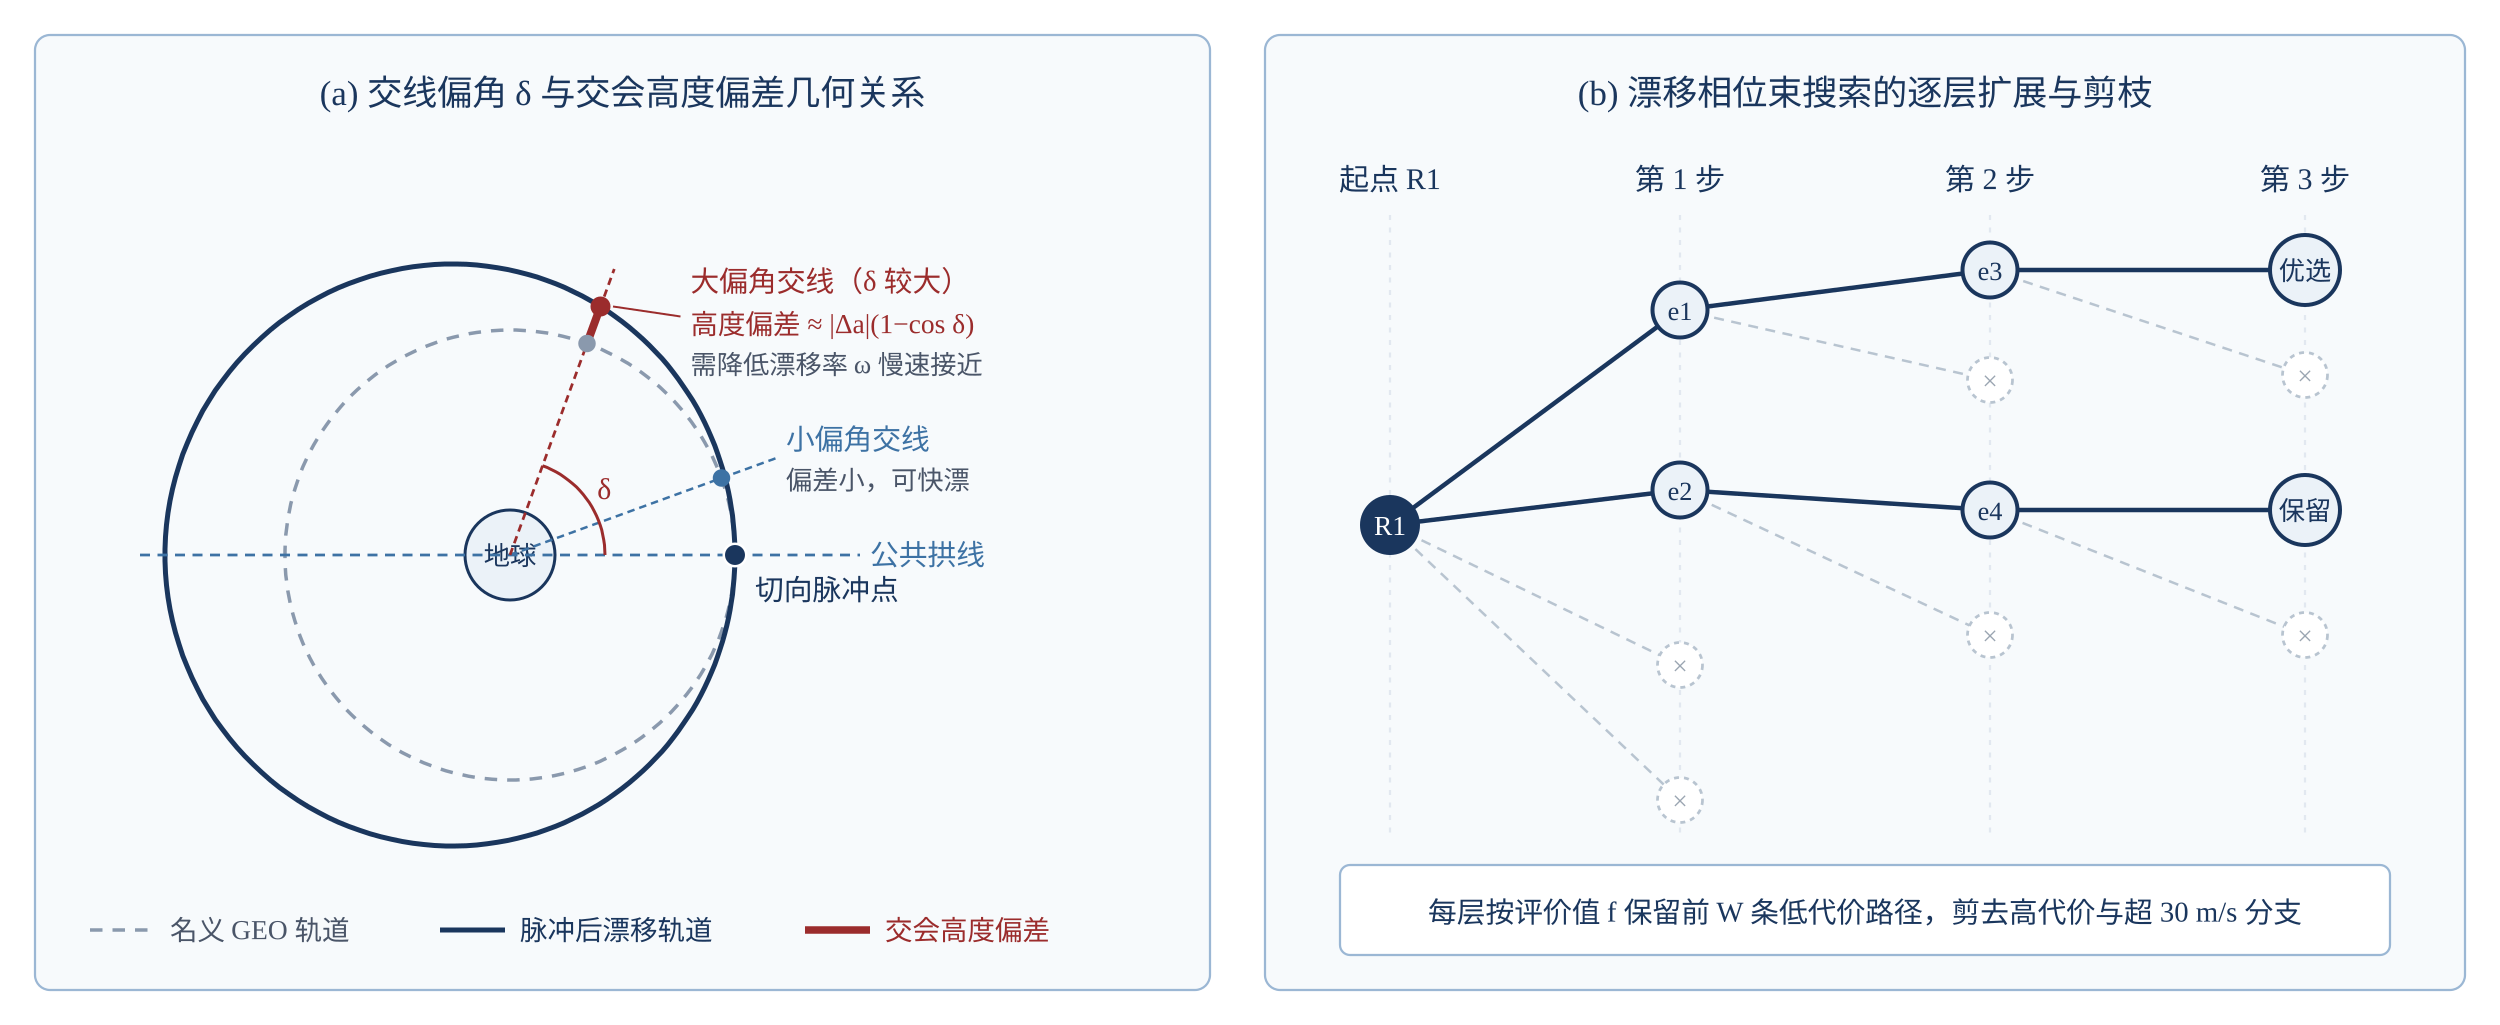
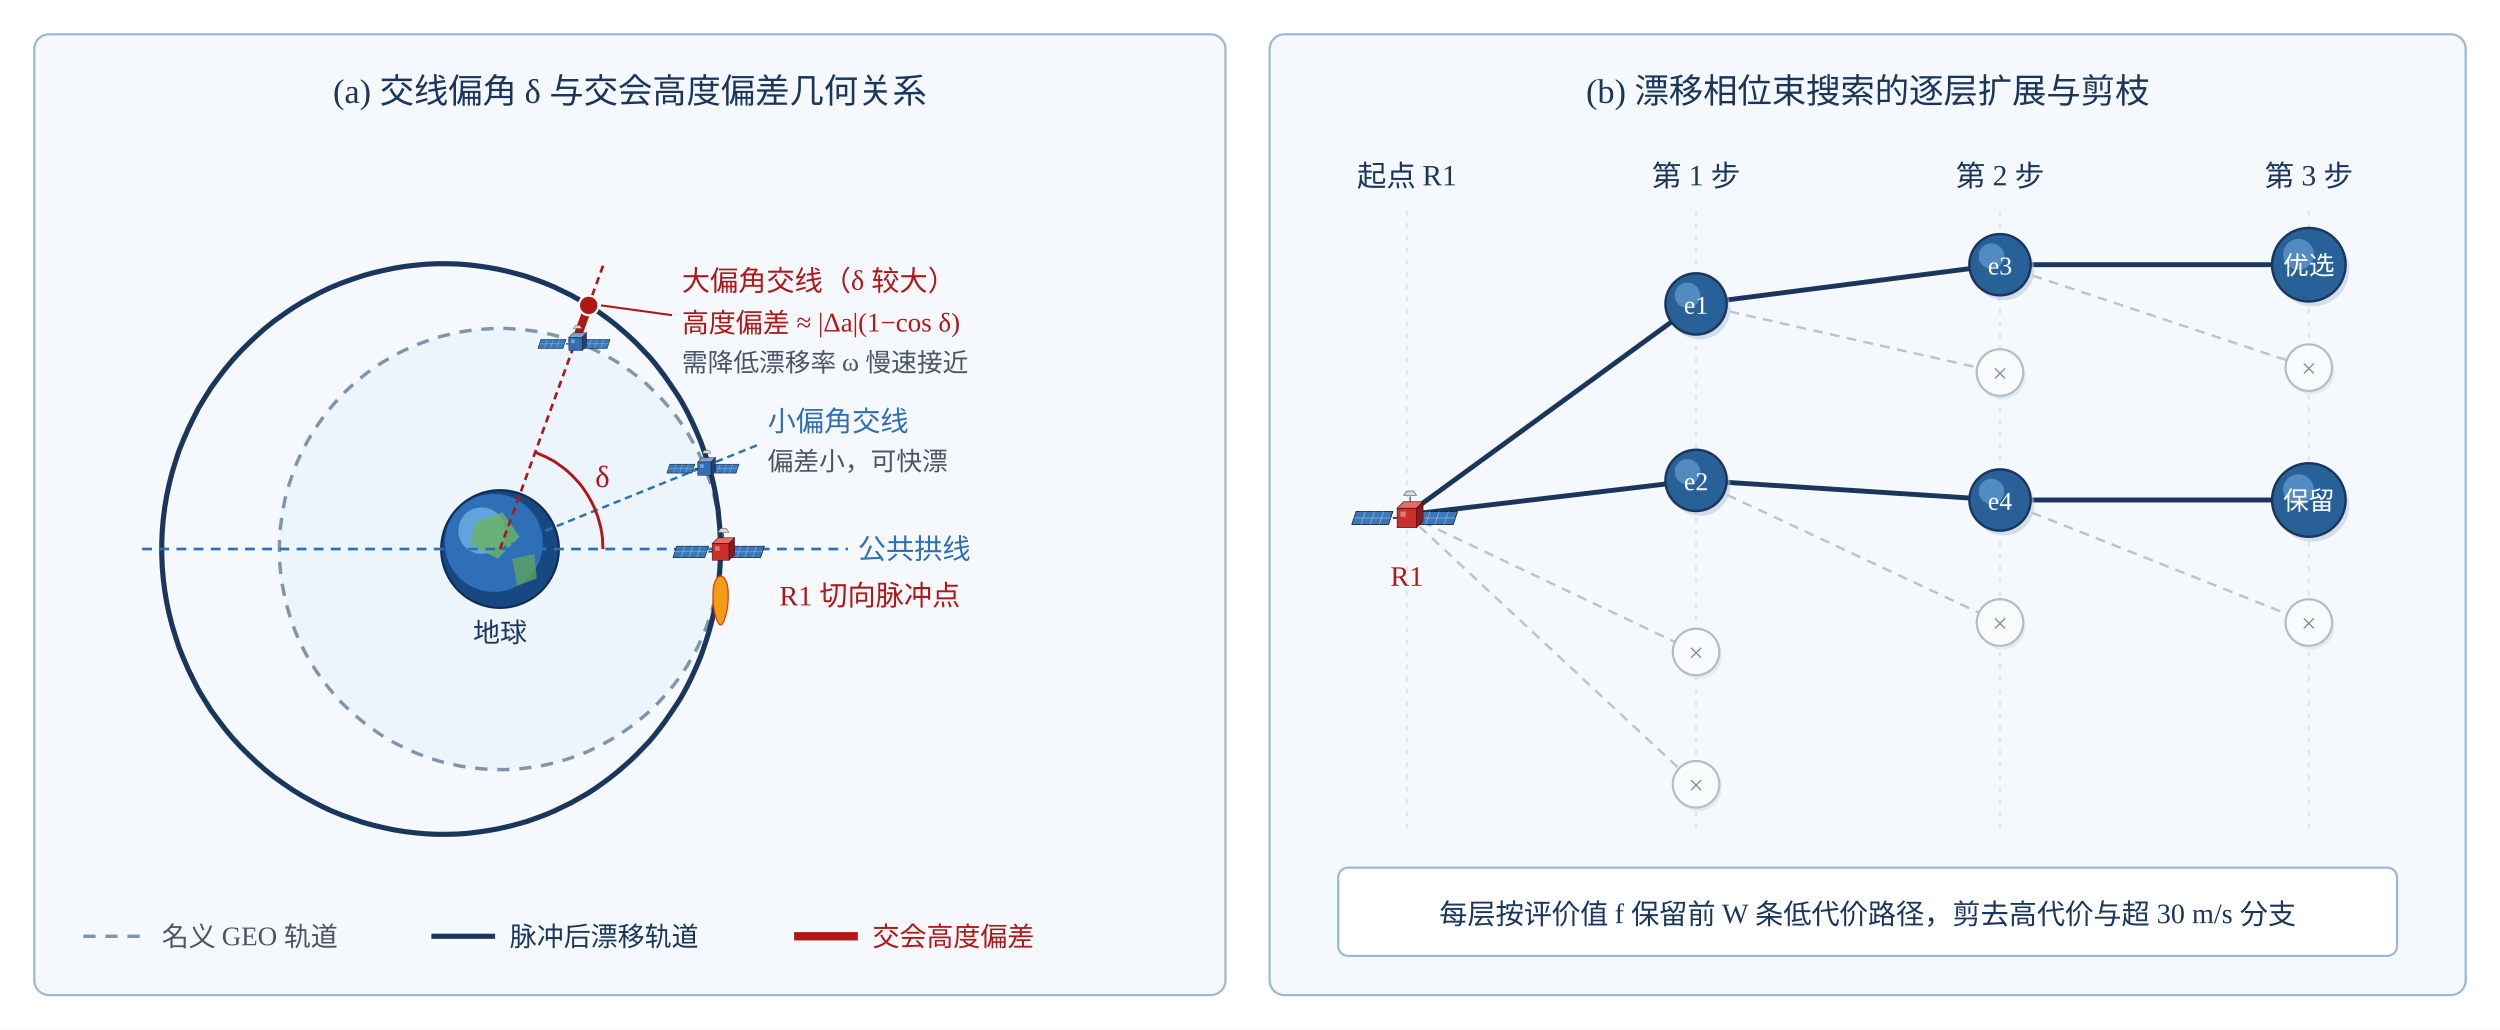
- <svg xmlns="http://www.w3.org/2000/svg" width="1000" height="410" viewBox="0 0 1000 410">
-   <rect x="0" y="0" width="1000" height="410" fill="#FFFFFF" />
-   <rect x="14" y="14" width="470" height="382" rx="6" ry="6" fill="#F7FAFC" stroke="#9BB7D4" stroke-width="0.9" />
-   <rect x="506" y="14" width="480" height="382" rx="6" ry="6" fill="#F7FAFC" stroke="#9BB7D4" stroke-width="0.9" />
-   <text x="249.0" y="42.0" font-family="SimSun, Times New Roman" font-size="14" text-anchor="middle" fill="#1A365D">(a) 交线偏角 δ 与交会高度偏差几何关系</text>
-   <text x="746.0" y="42.0" font-family="SimSun, Times New Roman" font-size="14" text-anchor="middle" fill="#1A365D">(b) 漂移相位束搜索的逐层扩展与剪枝</text>
-   <circle cx="204.0" cy="222.0" r="18" fill="#EBF2F8" stroke="#1A365D" stroke-width="1.2" />
-   <text x="204.0" y="226.0" font-family="SimSun, Times New Roman" font-size="10.5" text-anchor="middle" fill="#1A365D">地球</text>
-   <polygon points="294.0,222.0 293.9,218.8 293.8,215.7 293.5,212.5 293.1,209.4 292.6,206.3 292.0,203.2 291.3,200.1 290.5,197.1 289.5,194.0 288.5,191.1 287.4,188.1 286.1,185.2 284.8,182.3 283.3,179.5 281.8,176.8 280.2,174.1 278.4,171.4 276.6,168.8 274.7,166.3 272.7,163.9 270.6,161.5 268.5,159.2 266.2,157.0 263.9,154.8 261.5,152.8 259.0,150.8 256.5,148.9 253.9,147.1 251.3,145.4 248.5,143.8 245.8,142.3 242.9,140.9 240.1,139.5 237.2,138.3 234.2,137.2 231.2,136.2 228.2,135.3 225.1,134.5 222.0,133.8 218.9,133.2 215.8,132.8 212.7,132.4 209.5,132.2 206.4,132.0 203.2,132.0 200.1,132.1 196.9,132.3 193.8,132.6 190.6,133.0 187.5,133.5 184.4,134.2 181.3,134.9 178.3,135.7 175.3,136.7 172.3,137.8 169.4,138.9 166.5,140.2 163.6,141.6 160.8,143.0 158.1,144.6 155.4,146.2 152.8,148.0 150.2,149.8 147.7,151.8 145.3,153.8 142.9,155.9 140.6,158.1 138.4,160.3 136.3,162.7 134.3,165.1 132.3,167.6 130.5,170.1 128.7,172.7 127.0,175.4 125.4,178.1 123.9,180.9 122.5,183.8 121.2,186.6 120.0,189.6 119.0,192.5 118.0,195.5 117.1,198.6 116.3,201.6 115.7,204.7 115.1,207.8 114.7,211.0 114.3,214.1 114.1,217.3 114.0,220.4 114.0,223.6 114.1,226.7 114.3,229.9 114.7,233.0 115.1,236.2 115.7,239.3 116.3,242.4 117.1,245.4 118.0,248.5 119.0,251.5 120.0,254.4 121.2,257.4 122.5,260.2 123.9,263.1 125.4,265.9 127.0,268.6 128.7,271.3 130.5,273.9 132.3,276.4 134.3,278.9 136.3,281.3 138.4,283.7 140.6,285.9 142.9,288.1 145.3,290.2 147.7,292.2 150.2,294.2 152.8,296.0 155.4,297.8 158.1,299.4 160.8,301.0 163.6,302.4 166.5,303.8 169.4,305.1 172.3,306.2 175.3,307.3 178.3,308.3 181.3,309.1 184.4,309.8 187.5,310.5 190.6,311.0 193.8,311.4 196.9,311.7 200.1,311.9 203.2,312.0 206.4,312.0 209.5,311.8 212.7,311.6 215.8,311.2 218.9,310.8 222.0,310.2 225.1,309.5 228.2,308.7 231.2,307.8 234.2,306.8 237.2,305.7 240.1,304.5 242.9,303.1 245.8,301.7 248.5,300.2 251.3,298.6 253.9,296.9 256.5,295.1 259.0,293.2 261.5,291.2 263.9,289.2 266.2,287.0 268.5,284.8 270.6,282.5 272.7,280.1 274.7,277.7 276.6,275.2 278.4,272.6 280.2,269.9 281.8,267.2 283.3,264.5 284.8,261.7 286.1,258.8 287.4,255.9 288.5,252.9 289.5,250.0 290.5,246.9 291.3,243.9 292.0,240.8 292.6,237.7 293.1,234.6 293.5,231.5 293.8,228.3 293.9,225.2 294.0,222.0" fill="none" stroke="#8A99AD" stroke-width="1.4" stroke-dasharray="5,4" />
-   <polygon points="294.0,222.0 294.0,218.8 293.8,215.7 293.6,212.5 293.3,209.4 293.0,206.2 292.5,203.1 292.0,199.9 291.4,196.8 290.7,193.7 289.9,190.6 289.0,187.4 288.0,184.3 287.0,181.3 285.9,178.2 284.6,175.1 283.3,172.1 281.9,169.1 280.4,166.1 278.8,163.1 277.1,160.2 275.2,157.3 273.3,154.5 271.3,151.6 269.2,148.8 267.1,146.1 264.8,143.4 262.3,140.8 259.8,138.2 257.2,135.7 254.5,133.3 251.7,130.9 248.8,128.6 245.8,126.4 242.7,124.2 239.6,122.2 236.3,120.3 232.9,118.4 229.4,116.7 225.9,115.0 222.3,113.5 218.5,112.1 214.8,110.8 210.9,109.7 207.0,108.7 203.0,107.8 199.0,107.1 194.9,106.5 190.7,106.0 186.5,105.7 182.3,105.6 178.1,105.6 173.8,105.8 169.5,106.2 165.2,106.7 160.9,107.4 156.6,108.3 152.3,109.3 148.0,110.5 143.8,111.9 139.6,113.4 135.4,115.1 131.3,117.0 127.3,119.1 123.3,121.3 119.4,123.7 115.6,126.3 111.8,129.0 108.2,131.9 104.7,135.0 101.3,138.2 98.0,141.5 94.8,145.0 91.8,148.6 88.9,152.4 86.1,156.2 83.6,160.2 81.1,164.3 78.9,168.6 76.8,172.9 74.9,177.3 73.1,181.7 71.6,186.3 70.2,190.9 69.0,195.6 68.0,200.3 67.2,205.1 66.6,209.9 66.2,214.7 66.0,219.6 66.0,224.4 66.2,229.3 66.6,234.1 67.2,238.9 68.0,243.7 69.0,248.4 70.2,253.1 71.6,257.7 73.1,262.3 74.9,266.7 76.8,271.1 78.9,275.4 81.1,279.7 83.6,283.8 86.1,287.8 88.9,291.6 91.8,295.4 94.8,299.0 98.0,302.5 101.3,305.8 104.7,309.0 108.2,312.1 111.8,315.0 115.6,317.7 119.4,320.3 123.3,322.7 127.3,324.9 131.3,327.0 135.4,328.9 139.6,330.6 143.8,332.1 148.0,333.5 152.3,334.7 156.6,335.7 160.9,336.6 165.2,337.3 169.5,337.8 173.8,338.2 178.1,338.4 182.3,338.4 186.5,338.3 190.7,338.0 194.9,337.5 199.0,336.9 203.0,336.2 207.0,335.3 210.9,334.3 214.8,333.2 218.5,331.9 222.3,330.5 225.9,329.0 229.4,327.3 232.9,325.6 236.3,323.7 239.6,321.8 242.7,319.8 245.8,317.6 248.8,315.4 251.7,313.1 254.5,310.7 257.2,308.3 259.8,305.8 262.3,303.2 264.8,300.6 267.1,297.9 269.2,295.2 271.3,292.4 273.3,289.5 275.2,286.7 277.1,283.8 278.8,280.9 280.4,277.9 281.9,274.9 283.3,271.9 284.6,268.9 285.9,265.8 287.0,262.7 288.0,259.7 289.0,256.6 289.9,253.4 290.7,250.3 291.4,247.2 292.0,244.1 292.5,240.9 293.0,237.8 293.3,234.6 293.6,231.5 293.8,228.3 294.0,225.2 294.0,222.0" fill="none" stroke="#1A365D" stroke-width="2.0" />
-   <line x1="56.0" y1="222.0" x2="344.0" y2="222.0" stroke="#3D72A4" stroke-width="1.1" stroke-dasharray="4,3" />
-   <text x="348.0" y="226.0" font-family="SimSun, Times New Roman" font-size="11.5" text-anchor="start" fill="#3D72A4">公共拱线</text>
-   <circle cx="294.0" cy="222.0" r="4.5" fill="#1A365D" stroke="#FFFFFF" stroke-width="1.0" />
-   <text x="302.0" y="240.0" font-family="SimSun, Times New Roman" font-size="11.5" text-anchor="start" fill="#1A365D">切向脉冲点</text>
-   <line x1="204.0" y1="222.0" x2="310.6" y2="183.2" stroke="#3D72A4" stroke-width="1.0" stroke-dasharray="3,2" />
-   <circle cx="288.6" cy="191.2" r="3.5" fill="#3D72A4" />
-   <text x="314.4" y="179.8" font-family="SimSun, Times New Roman" font-size="11.5" text-anchor="start" fill="#3D72A4">小偏角交线</text>
-   <text x="314.4" y="195.8" font-family="SimSun, Times New Roman" font-size="10.5" text-anchor="start" fill="#4A5568">偏差小，可快漂</text>
-   <line x1="204.0" y1="222.0" x2="245.7" y2="107.6" stroke="#9B2C2C" stroke-width="1.1" stroke-dasharray="3,2" />
-   <line x1="234.8" y1="137.4" x2="240.2" y2="122.6" stroke="#9B2C2C" stroke-width="3.2" />
-   <circle cx="234.8" cy="137.4" r="3.5" fill="#8A99AD" />
-   <circle cx="240.2" cy="122.6" r="4.0" fill="#9B2C2C" />
-   <text x="276.2" y="116.6" font-family="SimSun, Times New Roman" font-size="11.5" text-anchor="start" fill="#9B2C2C">大偏角交线（δ 较大）</text>
-   <text x="276.2" y="133.6" font-family="SimSun, Times New Roman" font-size="11" text-anchor="start" fill="#9B2C2C">高度偏差 ≈ |Δa|(1−cos δ)</text>
-   <text x="276.2" y="149.6" font-family="SimSun, Times New Roman" font-size="10.5" text-anchor="start" fill="#4A5568">需降低漂移率 ω 慢速接近</text>
-   <line x1="245.2" y1="122.6" x2="272.2" y2="126.6" stroke="#9B2C2C" stroke-width="0.8" />
-   <polyline points="242.0,222.0 241.9,220.0 241.8,218.0 241.5,216.0 241.1,214.0 240.7,212.0 240.1,210.1 239.4,208.2 238.6,206.3 237.7,204.5 236.8,202.8 235.7,201.0 234.5,199.4 233.3,197.8 232.0,196.3 230.6,194.8 229.1,193.5 227.5,192.2 225.9,191.0 224.2,189.8 222.5,188.8 220.7,187.9 218.9,187.0 217.0,186.3" fill="none" stroke="#9B2C2C" stroke-width="1.2" />
-   <text x="241.7" y="199.6" font-family="SimSun, Times New Roman" font-size="12" text-anchor="middle" fill="#9B2C2C">δ</text>
-   <line x1="36.0" y1="372.0" x2="62.0" y2="372.0" stroke="#8A99AD" stroke-width="1.4" stroke-dasharray="5,4" />
-   <text x="68.0" y="376.0" font-family="SimSun, Times New Roman" font-size="11" text-anchor="start" fill="#4A5568">名义 GEO 轨道</text>
-   <line x1="176.0" y1="372.0" x2="202.0" y2="372.0" stroke="#1A365D" stroke-width="2.0" />
-   <text x="208.0" y="376.0" font-family="SimSun, Times New Roman" font-size="11" text-anchor="start" fill="#1A365D">脉冲后漂移轨道</text>
-   <line x1="322.0" y1="372.0" x2="348.0" y2="372.0" stroke="#9B2C2C" stroke-width="3.0" />
-   <text x="354.0" y="376.0" font-family="SimSun, Times New Roman" font-size="11" text-anchor="start" fill="#9B2C2C">交会高度偏差</text>
-   <text x="556.0" y="76.0" font-family="SimSun, Times New Roman" font-size="12" text-anchor="middle" fill="#1A365D">起点 R1</text>
-   <line x1="556.0" y1="86.0" x2="556.0" y2="336.0" stroke="#E2E8F0" stroke-width="0.9" stroke-dasharray="2,3" />
-   <text x="672.0" y="76.0" font-family="SimSun, Times New Roman" font-size="12" text-anchor="middle" fill="#1A365D">第 1 步</text>
-   <line x1="672.0" y1="86.0" x2="672.0" y2="336.0" stroke="#E2E8F0" stroke-width="0.9" stroke-dasharray="2,3" />
-   <text x="796.0" y="76.0" font-family="SimSun, Times New Roman" font-size="12" text-anchor="middle" fill="#1A365D">第 2 步</text>
-   <line x1="796.0" y1="86.0" x2="796.0" y2="336.0" stroke="#E2E8F0" stroke-width="0.9" stroke-dasharray="2,3" />
-   <text x="922.0" y="76.0" font-family="SimSun, Times New Roman" font-size="12" text-anchor="middle" fill="#1A365D">第 3 步</text>
-   <line x1="922.0" y1="86.0" x2="922.0" y2="336.0" stroke="#E2E8F0" stroke-width="0.9" stroke-dasharray="2,3" />
-   <line x1="556.0" y1="210.0" x2="672.0" y2="124.0" stroke="#1A365D" stroke-width="1.8" />
-   <line x1="556.0" y1="210.0" x2="672.0" y2="196.0" stroke="#1A365D" stroke-width="1.8" />
-   <line x1="556.0" y1="210.0" x2="672.0" y2="266.0" stroke="#B8C4D0" stroke-width="1.0" stroke-dasharray="4,3" />
-   <line x1="556.0" y1="210.0" x2="672.0" y2="320.0" stroke="#B8C4D0" stroke-width="1.0" stroke-dasharray="4,3" />
-   <line x1="672.0" y1="124.0" x2="796.0" y2="108.0" stroke="#1A365D" stroke-width="1.8" />
-   <line x1="672.0" y1="124.0" x2="796.0" y2="152.0" stroke="#B8C4D0" stroke-width="1.0" stroke-dasharray="4,3" />
-   <line x1="672.0" y1="196.0" x2="796.0" y2="204.0" stroke="#1A365D" stroke-width="1.8" />
-   <line x1="672.0" y1="196.0" x2="796.0" y2="254.0" stroke="#B8C4D0" stroke-width="1.0" stroke-dasharray="4,3" />
-   <line x1="796.0" y1="108.0" x2="922.0" y2="108.0" stroke="#1A365D" stroke-width="1.8" />
-   <line x1="796.0" y1="108.0" x2="922.0" y2="150.0" stroke="#B8C4D0" stroke-width="1.0" stroke-dasharray="4,3" />
-   <line x1="796.0" y1="204.0" x2="922.0" y2="204.0" stroke="#1A365D" stroke-width="1.8" />
-   <line x1="796.0" y1="204.0" x2="922.0" y2="254.0" stroke="#B8C4D0" stroke-width="1.0" stroke-dasharray="4,3" />
-   <circle cx="556" cy="210" r="12" fill="#1A365D" />
-   <text x="556.0" y="214.0" font-family="SimSun, Times New Roman" font-size="11" text-anchor="middle" fill="#FFFFFF">R1</text>
-   <circle cx="672" cy="124" r="11" fill="#EBF2F8" stroke="#1A365D" stroke-width="1.6" />
-   <text x="672.0" y="128.0" font-family="SimSun, Times New Roman" font-size="10.5" text-anchor="middle" fill="#1A365D">e1</text>
-   <circle cx="672" cy="196" r="11" fill="#EBF2F8" stroke="#1A365D" stroke-width="1.6" />
-   <text x="672.0" y="200.0" font-family="SimSun, Times New Roman" font-size="10.5" text-anchor="middle" fill="#1A365D">e2</text>
-   <circle cx="672" cy="266" r="9" fill="#FFFFFF" stroke="#B8C4D0" stroke-width="1.1" stroke-dasharray="2,2" />
-   <text x="672.0" y="270.0" font-family="SimSun, Times New Roman" font-size="11" text-anchor="middle" fill="#9AA5B1">×</text>
-   <circle cx="672" cy="320" r="9" fill="#FFFFFF" stroke="#B8C4D0" stroke-width="1.1" stroke-dasharray="2,2" />
-   <text x="672.0" y="324.0" font-family="SimSun, Times New Roman" font-size="11" text-anchor="middle" fill="#9AA5B1">×</text>
-   <circle cx="796" cy="108" r="11" fill="#EBF2F8" stroke="#1A365D" stroke-width="1.6" />
-   <text x="796.0" y="112.0" font-family="SimSun, Times New Roman" font-size="10.5" text-anchor="middle" fill="#1A365D">e3</text>
-   <circle cx="796" cy="152" r="9" fill="#FFFFFF" stroke="#B8C4D0" stroke-width="1.1" stroke-dasharray="2,2" />
-   <text x="796.0" y="156.0" font-family="SimSun, Times New Roman" font-size="11" text-anchor="middle" fill="#9AA5B1">×</text>
-   <circle cx="796" cy="204" r="11" fill="#EBF2F8" stroke="#1A365D" stroke-width="1.6" />
-   <text x="796.0" y="208.0" font-family="SimSun, Times New Roman" font-size="10.5" text-anchor="middle" fill="#1A365D">e4</text>
-   <circle cx="796" cy="254" r="9" fill="#FFFFFF" stroke="#B8C4D0" stroke-width="1.1" stroke-dasharray="2,2" />
-   <text x="796.0" y="258.0" font-family="SimSun, Times New Roman" font-size="11" text-anchor="middle" fill="#9AA5B1">×</text>
-   <circle cx="922" cy="108" r="14" fill="#EBF2F8" stroke="#1A365D" stroke-width="1.6" />
-   <text x="922.0" y="112.0" font-family="SimSun, Times New Roman" font-size="10.5" text-anchor="middle" fill="#1A365D">优选</text>
-   <circle cx="922" cy="150" r="9" fill="#FFFFFF" stroke="#B8C4D0" stroke-width="1.1" stroke-dasharray="2,2" />
-   <text x="922.0" y="154.0" font-family="SimSun, Times New Roman" font-size="11" text-anchor="middle" fill="#9AA5B1">×</text>
-   <circle cx="922" cy="204" r="14" fill="#EBF2F8" stroke="#1A365D" stroke-width="1.6" />
-   <text x="922.0" y="208.0" font-family="SimSun, Times New Roman" font-size="10.5" text-anchor="middle" fill="#1A365D">保留</text>
-   <circle cx="922" cy="254" r="9" fill="#FFFFFF" stroke="#B8C4D0" stroke-width="1.1" stroke-dasharray="2,2" />
-   <text x="922.0" y="258.0" font-family="SimSun, Times New Roman" font-size="11" text-anchor="middle" fill="#9AA5B1">×</text>
-   <rect x="536" y="346" width="420" height="36" rx="4" ry="4" fill="#FFFFFF" stroke="#9BB7D4" stroke-width="0.9" />
-   <text x="746.0" y="369.0" font-family="SimSun, Times New Roman" font-size="11.5" text-anchor="middle" fill="#1A365D">每层按评价值 f 保留前 W 条低代价路径，剪去高代价与超 30 m/s 分支</text>
+ <svg xmlns="http://www.w3.org/2000/svg" width="1020" height="420" viewBox="0 0 1020 420">
+   <rect x="0" y="0" width="1020" height="420" fill="#FFFFFF" />
+   <rect x="14" y="14" width="486" height="392" rx="6" ry="6" fill="#F5F9FD" stroke="#9BB7D4" stroke-width="0.9" />
+   <rect x="518" y="14" width="488" height="392" rx="6" ry="6" fill="#F5F9FD" stroke="#9BB7D4" stroke-width="0.9" />
+   <text x="257.0" y="42.0" font-family="SimSun, Times New Roman" font-size="14" text-anchor="middle" fill="#1A365D">(a) 交线偏角 δ 与交会高度偏差几何关系</text>
+   <text x="762.0" y="42.0" font-family="SimSun, Times New Roman" font-size="14" text-anchor="middle" fill="#1A365D">(b) 漂移相位束搜索的逐层扩展与剪枝</text>
+   <circle cx="204.0" cy="224.0" r="90.0" fill="#DCEBF8" fill-opacity="0.35" stroke="none" />
+   <polygon points="294.0,224.0 293.9,220.8 293.8,217.7 293.5,214.5 293.1,211.4 292.6,208.3 292.0,205.2 291.3,202.1 290.5,199.1 289.5,196.0 288.5,193.1 287.4,190.1 286.1,187.2 284.8,184.3 283.3,181.5 281.8,178.8 280.2,176.1 278.4,173.4 276.6,170.8 274.7,168.3 272.7,165.9 270.6,163.5 268.5,161.2 266.2,159.0 263.9,156.8 261.5,154.8 259.0,152.8 256.5,150.9 253.9,149.1 251.3,147.4 248.5,145.8 245.8,144.3 242.9,142.9 240.1,141.5 237.2,140.3 234.2,139.2 231.2,138.2 228.2,137.3 225.1,136.5 222.0,135.8 218.9,135.2 215.8,134.8 212.7,134.4 209.5,134.2 206.4,134.0 203.2,134.0 200.1,134.1 196.9,134.3 193.8,134.6 190.6,135.0 187.5,135.5 184.4,136.2 181.3,136.9 178.3,137.7 175.3,138.7 172.3,139.8 169.4,140.9 166.5,142.2 163.6,143.6 160.8,145.0 158.1,146.6 155.4,148.2 152.8,150.0 150.2,151.8 147.7,153.8 145.3,155.8 142.9,157.9 140.6,160.1 138.4,162.3 136.3,164.7 134.3,167.1 132.3,169.6 130.5,172.1 128.7,174.7 127.0,177.4 125.4,180.1 123.9,182.9 122.5,185.8 121.2,188.6 120.0,191.6 119.0,194.5 118.0,197.5 117.1,200.6 116.3,203.6 115.7,206.7 115.1,209.8 114.7,213.0 114.3,216.1 114.1,219.3 114.0,222.4 114.0,225.6 114.1,228.7 114.3,231.9 114.7,235.0 115.1,238.2 115.7,241.3 116.3,244.4 117.1,247.4 118.0,250.5 119.0,253.5 120.0,256.4 121.2,259.4 122.5,262.2 123.9,265.1 125.4,267.9 127.0,270.6 128.7,273.3 130.5,275.9 132.3,278.4 134.3,280.9 136.3,283.3 138.4,285.7 140.6,287.9 142.9,290.1 145.3,292.2 147.7,294.2 150.2,296.2 152.8,298.0 155.4,299.8 158.1,301.4 160.8,303.0 163.6,304.4 166.5,305.8 169.4,307.1 172.3,308.2 175.3,309.3 178.3,310.3 181.3,311.1 184.4,311.8 187.5,312.5 190.6,313.0 193.8,313.4 196.9,313.7 200.1,313.9 203.2,314.0 206.4,314.0 209.5,313.8 212.7,313.6 215.8,313.2 218.9,312.8 222.0,312.2 225.1,311.5 228.2,310.7 231.2,309.8 234.2,308.8 237.2,307.7 240.1,306.5 242.9,305.1 245.8,303.7 248.5,302.2 251.3,300.6 253.9,298.9 256.5,297.1 259.0,295.2 261.5,293.2 263.9,291.2 266.2,289.0 268.5,286.8 270.6,284.5 272.7,282.1 274.7,279.7 276.6,277.2 278.4,274.6 280.2,271.9 281.8,269.2 283.3,266.5 284.8,263.7 286.1,260.8 287.4,257.9 288.5,254.9 289.5,252.0 290.5,248.9 291.3,245.9 292.0,242.8 292.6,239.7 293.1,236.6 293.5,233.5 293.8,230.3 293.9,227.2 294.0,224.0" fill="none" stroke="#7F94AD" stroke-width="1.4" stroke-dasharray="5,4" />
+   <polygon points="294.0,224.0 294.0,220.8 293.8,217.7 293.6,214.5 293.3,211.4 293.0,208.2 292.5,205.1 292.0,201.9 291.4,198.8 290.7,195.7 289.9,192.6 289.0,189.4 288.0,186.3 287.0,183.3 285.9,180.2 284.6,177.1 283.3,174.1 281.9,171.1 280.4,168.1 278.8,165.1 277.1,162.2 275.2,159.3 273.3,156.5 271.3,153.6 269.2,150.8 267.1,148.1 264.8,145.4 262.3,142.8 259.8,140.2 257.2,137.7 254.5,135.3 251.7,132.9 248.8,130.6 245.8,128.4 242.7,126.2 239.6,124.2 236.3,122.3 232.9,120.4 229.4,118.7 225.9,117.0 222.3,115.5 218.5,114.1 214.8,112.8 210.9,111.7 207.0,110.7 203.0,109.8 199.0,109.1 194.9,108.5 190.7,108.0 186.5,107.7 182.3,107.6 178.1,107.6 173.8,107.8 169.5,108.2 165.2,108.7 160.9,109.4 156.6,110.3 152.3,111.3 148.0,112.5 143.8,113.9 139.6,115.4 135.4,117.1 131.3,119.0 127.3,121.1 123.3,123.3 119.4,125.7 115.6,128.3 111.8,131.0 108.2,133.9 104.7,137.0 101.3,140.2 98.0,143.5 94.8,147.0 91.8,150.6 88.9,154.4 86.1,158.2 83.6,162.2 81.1,166.3 78.9,170.6 76.8,174.9 74.9,179.3 73.1,183.7 71.6,188.3 70.2,192.9 69.0,197.6 68.0,202.3 67.2,207.1 66.6,211.9 66.2,216.7 66.0,221.6 66.0,226.4 66.2,231.3 66.6,236.1 67.2,240.9 68.0,245.7 69.0,250.4 70.2,255.1 71.6,259.7 73.1,264.3 74.9,268.7 76.8,273.1 78.9,277.4 81.1,281.7 83.6,285.8 86.1,289.8 88.9,293.6 91.8,297.4 94.8,301.0 98.0,304.5 101.3,307.8 104.7,311.0 108.2,314.1 111.8,317.0 115.6,319.7 119.4,322.3 123.3,324.7 127.3,326.9 131.3,329.0 135.4,330.9 139.6,332.6 143.8,334.1 148.0,335.5 152.3,336.7 156.6,337.7 160.9,338.6 165.2,339.3 169.5,339.8 173.8,340.2 178.1,340.4 182.3,340.4 186.5,340.3 190.7,340.0 194.9,339.5 199.0,338.9 203.0,338.2 207.0,337.3 210.9,336.3 214.8,335.2 218.5,333.9 222.3,332.5 225.9,331.0 229.4,329.3 232.9,327.6 236.3,325.7 239.6,323.8 242.7,321.8 245.8,319.6 248.8,317.4 251.7,315.1 254.5,312.7 257.2,310.3 259.8,307.8 262.3,305.2 264.8,302.6 267.1,299.9 269.2,297.2 271.3,294.4 273.3,291.5 275.2,288.7 277.1,285.8 278.8,282.9 280.4,279.9 281.9,276.9 283.3,273.9 284.6,270.9 285.9,267.8 287.0,264.7 288.0,261.7 289.0,258.6 289.9,255.4 290.7,252.3 291.4,249.2 292.0,246.1 292.5,242.9 293.0,239.8 293.3,236.6 293.6,233.5 293.8,230.3 294.0,227.2 294.0,224.0" fill="none" stroke="#1A365D" stroke-width="2.1" />
+   <circle cx="204.0" cy="224.0" r="24" fill="#174980" stroke="#0D2E5C" stroke-width="0.9" />
+   <circle cx="201.5" cy="221.5" r="20" fill="#2E6FB7" stroke="none" />
+   <circle cx="196.5" cy="216.5" r="9.5" fill="#74B9EA" fill-opacity="0.72" stroke="none" />
+   <polygon points="194.0,213.0 205.0,209.0 212.0,219.0 203.0,228.0 192.0,222.0" fill="#6AB366" stroke="none" stroke-width="1.0" fill-opacity="0.82" />
+   <polygon points="209.0,228.0 218.0,226.0 219.0,236.0 211.0,239.0" fill="#5FA85B" stroke="none" stroke-width="1.0" fill-opacity="0.75" />
+   <text x="204.0" y="262.0" font-family="SimSun, Times New Roman" font-size="11" text-anchor="middle" fill="#1A365D">地球</text>
+   <line x1="58.0" y1="224.0" x2="346.0" y2="224.0" stroke="#2E6FB7" stroke-width="1.1" stroke-dasharray="4,3" />
+   <text x="350.0" y="228.0" font-family="SimSun, Times New Roman" font-size="11.5" text-anchor="start" fill="#2E6FB7">公共拱线</text>
+   <polygon points="294.0,235.0 293.5,235.1 293.0,235.4 292.5,235.8 292.1,236.5 291.7,237.2 291.4,238.2 291.2,239.2 291.0,240.4 290.9,241.7 290.9,243.0 290.9,244.3 291.0,245.7 291.1,247.0 291.3,248.3 291.5,249.6 291.8,250.8 292.1,251.8 292.4,252.8 292.7,253.5 293.1,254.2 293.4,254.6 293.7,254.9 294.0,255.0 294.0,255.0 294.3,254.9 294.6,254.6 294.9,254.2 295.3,253.5 295.6,252.8 295.9,251.8 296.2,250.8 296.5,249.6 296.7,248.3 296.9,247.0 297.0,245.7 297.1,244.3 297.1,243.0 297.1,241.7 297.0,240.4 296.8,239.2 296.6,238.2 296.3,237.2 295.9,236.5 295.5,235.8 295.0,235.4 294.5,235.1 294.0,235.0" fill="#F39C12" stroke="#D93A0B" stroke-width="0.5" />
+   <g transform="translate(294.0 224.0) scale(0.38)">
+     <polygon points="-47,-3 -13,-3 -17,9 -51,9" fill="#3B78B8" stroke="#0B1F3F" stroke-width="0.8" />
+     <line x1="-38.5" y1="-3" x2="-42.5" y2="9" stroke="#A9C6EE" stroke-width="0.5" />
+     <line x1="-30.0" y1="-3" x2="-34.0" y2="9" stroke="#A9C6EE" stroke-width="0.5" />
+     <line x1="-21.5" y1="-3" x2="-25.5" y2="9" stroke="#A9C6EE" stroke-width="0.5" />
+     <line x1="-49.0" y1="3" x2="-15.0" y2="3" stroke="#A9C6EE" stroke-width="0.5" />
+     <line x1="-13" y1="3" x2="-9" y2="3" stroke="#333333" stroke-width="1.6" />
+     <polygon points="13,-3 47,-3 43,9 9,9" fill="#3B78B8" stroke="#0B1F3F" stroke-width="0.8" />
+     <line x1="21.5" y1="-3" x2="17.5" y2="9" stroke="#A9C6EE" stroke-width="0.5" />
+     <line x1="30.0" y1="-3" x2="26.0" y2="9" stroke="#A9C6EE" stroke-width="0.5" />
+     <line x1="38.5" y1="-3" x2="34.5" y2="9" stroke="#A9C6EE" stroke-width="0.5" />
+     <line x1="11.0" y1="3" x2="45.0" y2="3" stroke="#A9C6EE" stroke-width="0.5" />
+     <line x1="9" y1="3" x2="13" y2="3" stroke="#333333" stroke-width="1.6" />
+     <polygon points="-9,-6 -3,-12 15,-12 9,-6" fill="#EB6B67" stroke="#3A0A0A" stroke-width="0.6" />
+     <polygon points="9,-6 15,-12 15,6 9,12" fill="#8E1B1B" stroke="#3A0A0A" stroke-width="0.6" />
+     <rect x="-9" y="-6" width="18" height="18" fill="#C9302C" stroke="#3A0A0A" stroke-width="0.6" />
+     <rect x="-6" y="-3" width="5" height="5" fill="#FFFFFF" fill-opacity="0.35" />
+     <line x1="3" y1="-12" x2="3" y2="-17" stroke="#333333" stroke-width="1" />
+     <polygon points="-3,-18 9,-18 6,-22 0,-22" fill="#D9D9D9" stroke="#555555" stroke-width="0.6" />
+   </g>
+   <text x="318.0" y="247.0" font-family="SimSun, Times New Roman" font-size="11.5" text-anchor="start" fill="#B01818">R1 切向脉冲点</text>
+   <line x1="204.0" y1="224.0" x2="309.5" y2="181.4" stroke="#2E6FB7" stroke-width="1.0" stroke-dasharray="3,2" />
+   <g transform="translate(287.4 190.3) scale(0.3)">
+     <polygon points="-47,-3 -13,-3 -17,9 -51,9" fill="#3B78B8" stroke="#0B1F3F" stroke-width="0.8" />
+     <line x1="-38.5" y1="-3" x2="-42.5" y2="9" stroke="#A9C6EE" stroke-width="0.5" />
+     <line x1="-30.0" y1="-3" x2="-34.0" y2="9" stroke="#A9C6EE" stroke-width="0.5" />
+     <line x1="-21.5" y1="-3" x2="-25.5" y2="9" stroke="#A9C6EE" stroke-width="0.5" />
+     <line x1="-49.0" y1="3" x2="-15.0" y2="3" stroke="#A9C6EE" stroke-width="0.5" />
+     <line x1="-13" y1="3" x2="-9" y2="3" stroke="#333333" stroke-width="1.6" />
+     <polygon points="13,-3 47,-3 43,9 9,9" fill="#3B78B8" stroke="#0B1F3F" stroke-width="0.8" />
+     <line x1="21.5" y1="-3" x2="17.5" y2="9" stroke="#A9C6EE" stroke-width="0.5" />
+     <line x1="30.0" y1="-3" x2="26.0" y2="9" stroke="#A9C6EE" stroke-width="0.5" />
+     <line x1="38.5" y1="-3" x2="34.5" y2="9" stroke="#A9C6EE" stroke-width="0.5" />
+     <line x1="11.0" y1="3" x2="45.0" y2="3" stroke="#A9C6EE" stroke-width="0.5" />
+     <line x1="9" y1="3" x2="13" y2="3" stroke="#333333" stroke-width="1.6" />
+     <polygon points="-9,-6 -3,-12 15,-12 9,-6" fill="#6FA8DC" stroke="#3A0A0A" stroke-width="0.6" />
+     <polygon points="9,-6 15,-12 15,6 9,12" fill="#1A4478" stroke="#3A0A0A" stroke-width="0.6" />
+     <rect x="-9" y="-6" width="18" height="18" fill="#2E6FB7" stroke="#3A0A0A" stroke-width="0.6" />
+     <rect x="-6" y="-3" width="5" height="5" fill="#FFFFFF" fill-opacity="0.35" />
+     <line x1="3" y1="-12" x2="3" y2="-17" stroke="#333333" stroke-width="1" />
+     <polygon points="-3,-18 9,-18 6,-22 0,-22" fill="#D9D9D9" stroke="#555555" stroke-width="0.6" />
+   </g>
+   <text x="313.2" y="175.9" font-family="SimSun, Times New Roman" font-size="11.5" text-anchor="start" fill="#2E6FB7">小偏角交线</text>
+   <text x="313.2" y="191.9" font-family="SimSun, Times New Roman" font-size="10.5" text-anchor="start" fill="#4A5568">偏差小，可快漂</text>
+   <line x1="204.0" y1="224.0" x2="246.3" y2="107.7" stroke="#B01818" stroke-width="1.1" stroke-dasharray="3,2" />
+   <line x1="234.8" y1="139.4" x2="240.2" y2="124.6" stroke="#B01818" stroke-width="3.4" />
+   <g transform="translate(234.8 139.4) scale(0.3)">
+     <polygon points="-47,-3 -13,-3 -17,9 -51,9" fill="#3B78B8" stroke="#0B1F3F" stroke-width="0.8" />
+     <line x1="-38.5" y1="-3" x2="-42.5" y2="9" stroke="#A9C6EE" stroke-width="0.5" />
+     <line x1="-30.0" y1="-3" x2="-34.0" y2="9" stroke="#A9C6EE" stroke-width="0.5" />
+     <line x1="-21.5" y1="-3" x2="-25.5" y2="9" stroke="#A9C6EE" stroke-width="0.5" />
+     <line x1="-49.0" y1="3" x2="-15.0" y2="3" stroke="#A9C6EE" stroke-width="0.5" />
+     <line x1="-13" y1="3" x2="-9" y2="3" stroke="#333333" stroke-width="1.6" />
+     <polygon points="13,-3 47,-3 43,9 9,9" fill="#3B78B8" stroke="#0B1F3F" stroke-width="0.8" />
+     <line x1="21.5" y1="-3" x2="17.5" y2="9" stroke="#A9C6EE" stroke-width="0.5" />
+     <line x1="30.0" y1="-3" x2="26.0" y2="9" stroke="#A9C6EE" stroke-width="0.5" />
+     <line x1="38.5" y1="-3" x2="34.5" y2="9" stroke="#A9C6EE" stroke-width="0.5" />
+     <line x1="11.0" y1="3" x2="45.0" y2="3" stroke="#A9C6EE" stroke-width="0.5" />
+     <line x1="9" y1="3" x2="13" y2="3" stroke="#333333" stroke-width="1.6" />
+     <polygon points="-9,-6 -3,-12 15,-12 9,-6" fill="#6FA8DC" stroke="#3A0A0A" stroke-width="0.6" />
+     <polygon points="9,-6 15,-12 15,6 9,12" fill="#1A4478" stroke="#3A0A0A" stroke-width="0.6" />
+     <rect x="-9" y="-6" width="18" height="18" fill="#2E6FB7" stroke="#3A0A0A" stroke-width="0.6" />
+     <rect x="-6" y="-3" width="5" height="5" fill="#FFFFFF" fill-opacity="0.35" />
+     <line x1="3" y1="-12" x2="3" y2="-17" stroke="#333333" stroke-width="1" />
+     <polygon points="-3,-18 9,-18 6,-22 0,-22" fill="#D9D9D9" stroke="#555555" stroke-width="0.6" />
+   </g>
+   <circle cx="240.2" cy="124.6" r="4.0" fill="#B01818" stroke="#FFFFFF" stroke-width="0.9" />
+   <line x1="245.2" y1="124.6" x2="274.2" y2="128.6" stroke="#B01818" stroke-width="0.85" />
+   <text x="278.2" y="118.6" font-family="SimSun, Times New Roman" font-size="11.5" text-anchor="start" fill="#B01818">大偏角交线（δ 较大）</text>
+   <text x="278.2" y="135.6" font-family="SimSun, Times New Roman" font-size="11" text-anchor="start" fill="#B01818">高度偏差 ≈ |Δa|(1−cos δ)</text>
+   <text x="278.2" y="151.6" font-family="SimSun, Times New Roman" font-size="10.5" text-anchor="start" fill="#4A5568">需降低漂移率 ω 慢速接近</text>
+   <polyline points="246.0,224.0 245.9,221.8 245.8,219.5 245.5,217.3 245.1,215.1 244.5,213.0 243.9,210.8 243.1,208.7 242.3,206.7 241.3,204.7 240.2,202.7 239.0,200.8 237.8,199.0 236.4,197.2 234.9,195.6 233.4,194.0 231.7,192.4 230.0,191.0 228.2,189.7 226.4,188.4 224.4,187.3 222.5,186.3 220.4,185.4 218.4,184.5" fill="none" stroke="#B01818" stroke-width="1.2" />
+   <text x="245.8" y="198.7" font-family="SimSun, Times New Roman" font-size="12.5" text-anchor="middle" fill="#B01818">δ</text>
+   <line x1="34.0" y1="382.0" x2="60.0" y2="382.0" stroke="#7F94AD" stroke-width="1.4" stroke-dasharray="5,4" />
+   <text x="66.0" y="386.0" font-family="SimSun, Times New Roman" font-size="11" text-anchor="start" fill="#4A5568">名义 GEO 轨道</text>
+   <line x1="176.0" y1="382.0" x2="202.0" y2="382.0" stroke="#1A365D" stroke-width="2.1" />
+   <text x="208.0" y="386.0" font-family="SimSun, Times New Roman" font-size="11" text-anchor="start" fill="#1A365D">脉冲后漂移轨道</text>
+   <line x1="324.0" y1="382.0" x2="350.0" y2="382.0" stroke="#B01818" stroke-width="3.4" />
+   <text x="356.0" y="386.0" font-family="SimSun, Times New Roman" font-size="11" text-anchor="start" fill="#B01818">交会高度偏差</text>
+   <text x="574.0" y="76.0" font-family="SimSun, Times New Roman" font-size="12" text-anchor="middle" fill="#1A365D">起点 R1</text>
+   <line x1="574.0" y1="86.0" x2="574.0" y2="338.0" stroke="#DDE6F0" stroke-width="0.9" stroke-dasharray="2,3" />
+   <text x="692.0" y="76.0" font-family="SimSun, Times New Roman" font-size="12" text-anchor="middle" fill="#1A365D">第 1 步</text>
+   <line x1="692.0" y1="86.0" x2="692.0" y2="338.0" stroke="#DDE6F0" stroke-width="0.9" stroke-dasharray="2,3" />
+   <text x="816.0" y="76.0" font-family="SimSun, Times New Roman" font-size="12" text-anchor="middle" fill="#1A365D">第 2 步</text>
+   <line x1="816.0" y1="86.0" x2="816.0" y2="338.0" stroke="#DDE6F0" stroke-width="0.9" stroke-dasharray="2,3" />
+   <text x="942.0" y="76.0" font-family="SimSun, Times New Roman" font-size="12" text-anchor="middle" fill="#1A365D">第 3 步</text>
+   <line x1="942.0" y1="86.0" x2="942.0" y2="338.0" stroke="#DDE6F0" stroke-width="0.9" stroke-dasharray="2,3" />
+   <line x1="574.0" y1="210.0" x2="692.0" y2="124.0" stroke="#1A365D" stroke-width="2.0" />
+   <line x1="574.0" y1="210.0" x2="692.0" y2="196.0" stroke="#1A365D" stroke-width="2.0" />
+   <line x1="574.0" y1="210.0" x2="692.0" y2="266.0" stroke="#B8C4D0" stroke-width="1.0" stroke-dasharray="4,3" />
+   <line x1="574.0" y1="210.0" x2="692.0" y2="320.0" stroke="#B8C4D0" stroke-width="1.0" stroke-dasharray="4,3" />
+   <line x1="692.0" y1="124.0" x2="816.0" y2="108.0" stroke="#1A365D" stroke-width="2.0" />
+   <line x1="692.0" y1="124.0" x2="816.0" y2="152.0" stroke="#B8C4D0" stroke-width="1.0" stroke-dasharray="4,3" />
+   <line x1="692.0" y1="196.0" x2="816.0" y2="204.0" stroke="#1A365D" stroke-width="2.0" />
+   <line x1="692.0" y1="196.0" x2="816.0" y2="254.0" stroke="#B8C4D0" stroke-width="1.0" stroke-dasharray="4,3" />
+   <line x1="816.0" y1="108.0" x2="942.0" y2="108.0" stroke="#1A365D" stroke-width="2.0" />
+   <line x1="816.0" y1="108.0" x2="942.0" y2="150.0" stroke="#B8C4D0" stroke-width="1.0" stroke-dasharray="4,3" />
+   <line x1="816.0" y1="204.0" x2="942.0" y2="204.0" stroke="#1A365D" stroke-width="2.0" />
+   <line x1="816.0" y1="204.0" x2="942.0" y2="254.0" stroke="#B8C4D0" stroke-width="1.0" stroke-dasharray="4,3" />
+   <g transform="translate(574.0 210.0) scale(0.44)">
+     <polygon points="-47,-3 -13,-3 -17,9 -51,9" fill="#3B78B8" stroke="#0B1F3F" stroke-width="0.8" />
+     <line x1="-38.5" y1="-3" x2="-42.5" y2="9" stroke="#A9C6EE" stroke-width="0.5" />
+     <line x1="-30.0" y1="-3" x2="-34.0" y2="9" stroke="#A9C6EE" stroke-width="0.5" />
+     <line x1="-21.5" y1="-3" x2="-25.5" y2="9" stroke="#A9C6EE" stroke-width="0.5" />
+     <line x1="-49.0" y1="3" x2="-15.0" y2="3" stroke="#A9C6EE" stroke-width="0.5" />
+     <line x1="-13" y1="3" x2="-9" y2="3" stroke="#333333" stroke-width="1.6" />
+     <polygon points="13,-3 47,-3 43,9 9,9" fill="#3B78B8" stroke="#0B1F3F" stroke-width="0.8" />
+     <line x1="21.5" y1="-3" x2="17.5" y2="9" stroke="#A9C6EE" stroke-width="0.5" />
+     <line x1="30.0" y1="-3" x2="26.0" y2="9" stroke="#A9C6EE" stroke-width="0.5" />
+     <line x1="38.5" y1="-3" x2="34.5" y2="9" stroke="#A9C6EE" stroke-width="0.5" />
+     <line x1="11.0" y1="3" x2="45.0" y2="3" stroke="#A9C6EE" stroke-width="0.5" />
+     <line x1="9" y1="3" x2="13" y2="3" stroke="#333333" stroke-width="1.6" />
+     <polygon points="-9,-6 -3,-12 15,-12 9,-6" fill="#EB6B67" stroke="#3A0A0A" stroke-width="0.6" />
+     <polygon points="9,-6 15,-12 15,6 9,12" fill="#8E1B1B" stroke="#3A0A0A" stroke-width="0.6" />
+     <rect x="-9" y="-6" width="18" height="18" fill="#C9302C" stroke="#3A0A0A" stroke-width="0.6" />
+     <rect x="-6" y="-3" width="5" height="5" fill="#FFFFFF" fill-opacity="0.35" />
+     <line x1="3" y1="-12" x2="3" y2="-17" stroke="#333333" stroke-width="1" />
+     <polygon points="-3,-18 9,-18 6,-22 0,-22" fill="#D9D9D9" stroke="#555555" stroke-width="0.6" />
+   </g>
+   <text x="574.0" y="239.0" font-family="SimSun, Times New Roman" font-size="11.5" text-anchor="middle" fill="#B01818">R1</text>
+   <circle cx="693.5" cy="126.0" r="12.5" fill="#B8C9DC" fill-opacity="0.55" />
+   <circle cx="692" cy="124" r="12.5" fill="#286098" stroke="#1A365D" stroke-width="1.0" />
+   <circle cx="688.5" cy="120.5" r="5.2" fill="#74AEE0" fill-opacity="0.55" />
+   <text x="692.0" y="128.0" font-family="SimSun, Times New Roman" font-size="10.5" text-anchor="middle" fill="#FFFFFF">e1</text>
+   <circle cx="693.5" cy="198.0" r="12.5" fill="#B8C9DC" fill-opacity="0.55" />
+   <circle cx="692" cy="196" r="12.5" fill="#286098" stroke="#1A365D" stroke-width="1.0" />
+   <circle cx="688.5" cy="192.5" r="5.2" fill="#74AEE0" fill-opacity="0.55" />
+   <text x="692.0" y="200.0" font-family="SimSun, Times New Roman" font-size="10.5" text-anchor="middle" fill="#FFFFFF">e2</text>
+   <circle cx="693" cy="267.5" r="9.5" fill="#D5DEE8" fill-opacity="0.5" />
+   <circle cx="692" cy="266" r="9.5" fill="#F8FAFC" stroke="#B0BEC5" stroke-width="0.9" />
+   <text x="692.0" y="270.0" font-family="SimSun, Times New Roman" font-size="11" text-anchor="middle" fill="#78909C">×</text>
+   <circle cx="693" cy="321.5" r="9.5" fill="#D5DEE8" fill-opacity="0.5" />
+   <circle cx="692" cy="320" r="9.5" fill="#F8FAFC" stroke="#B0BEC5" stroke-width="0.9" />
+   <text x="692.0" y="324.0" font-family="SimSun, Times New Roman" font-size="11" text-anchor="middle" fill="#78909C">×</text>
+   <circle cx="817.5" cy="110.0" r="12.5" fill="#B8C9DC" fill-opacity="0.55" />
+   <circle cx="816" cy="108" r="12.5" fill="#286098" stroke="#1A365D" stroke-width="1.0" />
+   <circle cx="812.5" cy="104.5" r="5.2" fill="#74AEE0" fill-opacity="0.55" />
+   <text x="816.0" y="112.0" font-family="SimSun, Times New Roman" font-size="10.5" text-anchor="middle" fill="#FFFFFF">e3</text>
+   <circle cx="817" cy="153.5" r="9.5" fill="#D5DEE8" fill-opacity="0.5" />
+   <circle cx="816" cy="152" r="9.5" fill="#F8FAFC" stroke="#B0BEC5" stroke-width="0.9" />
+   <text x="816.0" y="156.0" font-family="SimSun, Times New Roman" font-size="11" text-anchor="middle" fill="#78909C">×</text>
+   <circle cx="817.5" cy="206.0" r="12.5" fill="#B8C9DC" fill-opacity="0.55" />
+   <circle cx="816" cy="204" r="12.5" fill="#286098" stroke="#1A365D" stroke-width="1.0" />
+   <circle cx="812.5" cy="200.5" r="5.2" fill="#74AEE0" fill-opacity="0.55" />
+   <text x="816.0" y="208.0" font-family="SimSun, Times New Roman" font-size="10.5" text-anchor="middle" fill="#FFFFFF">e4</text>
+   <circle cx="817" cy="255.5" r="9.5" fill="#D5DEE8" fill-opacity="0.5" />
+   <circle cx="816" cy="254" r="9.5" fill="#F8FAFC" stroke="#B0BEC5" stroke-width="0.9" />
+   <text x="816.0" y="258.0" font-family="SimSun, Times New Roman" font-size="11" text-anchor="middle" fill="#78909C">×</text>
+   <circle cx="943.5" cy="110.0" r="15" fill="#B8C9DC" fill-opacity="0.55" />
+   <circle cx="942" cy="108" r="15" fill="#286098" stroke="#1A365D" stroke-width="1.0" />
+   <circle cx="937.8" cy="103.8" r="6.3" fill="#74AEE0" fill-opacity="0.55" />
+   <text x="942.0" y="112.0" font-family="SimSun, Times New Roman" font-size="10.5" text-anchor="middle" fill="#FFFFFF">优选</text>
+   <circle cx="943" cy="151.5" r="9.5" fill="#D5DEE8" fill-opacity="0.5" />
+   <circle cx="942" cy="150" r="9.5" fill="#F8FAFC" stroke="#B0BEC5" stroke-width="0.9" />
+   <text x="942.0" y="154.0" font-family="SimSun, Times New Roman" font-size="11" text-anchor="middle" fill="#78909C">×</text>
+   <circle cx="943.5" cy="206.0" r="15" fill="#B8C9DC" fill-opacity="0.55" />
+   <circle cx="942" cy="204" r="15" fill="#286098" stroke="#1A365D" stroke-width="1.0" />
+   <circle cx="937.8" cy="199.8" r="6.3" fill="#74AEE0" fill-opacity="0.55" />
+   <text x="942.0" y="208.0" font-family="SimSun, Times New Roman" font-size="10.5" text-anchor="middle" fill="#FFFFFF">保留</text>
+   <circle cx="943" cy="255.5" r="9.5" fill="#D5DEE8" fill-opacity="0.5" />
+   <circle cx="942" cy="254" r="9.5" fill="#F8FAFC" stroke="#B0BEC5" stroke-width="0.9" />
+   <text x="942.0" y="258.0" font-family="SimSun, Times New Roman" font-size="11" text-anchor="middle" fill="#78909C">×</text>
+   <rect x="546" y="354" width="432" height="36" rx="4" ry="4" fill="#FFFFFF" stroke="#9BB7D4" stroke-width="0.9" />
+   <text x="762.0" y="377.0" font-family="SimSun, Times New Roman" font-size="11.5" text-anchor="middle" fill="#1A365D">每层按评价值 f 保留前 W 条低代价路径，剪去高代价与超 30 m/s 分支</text>
</svg>
